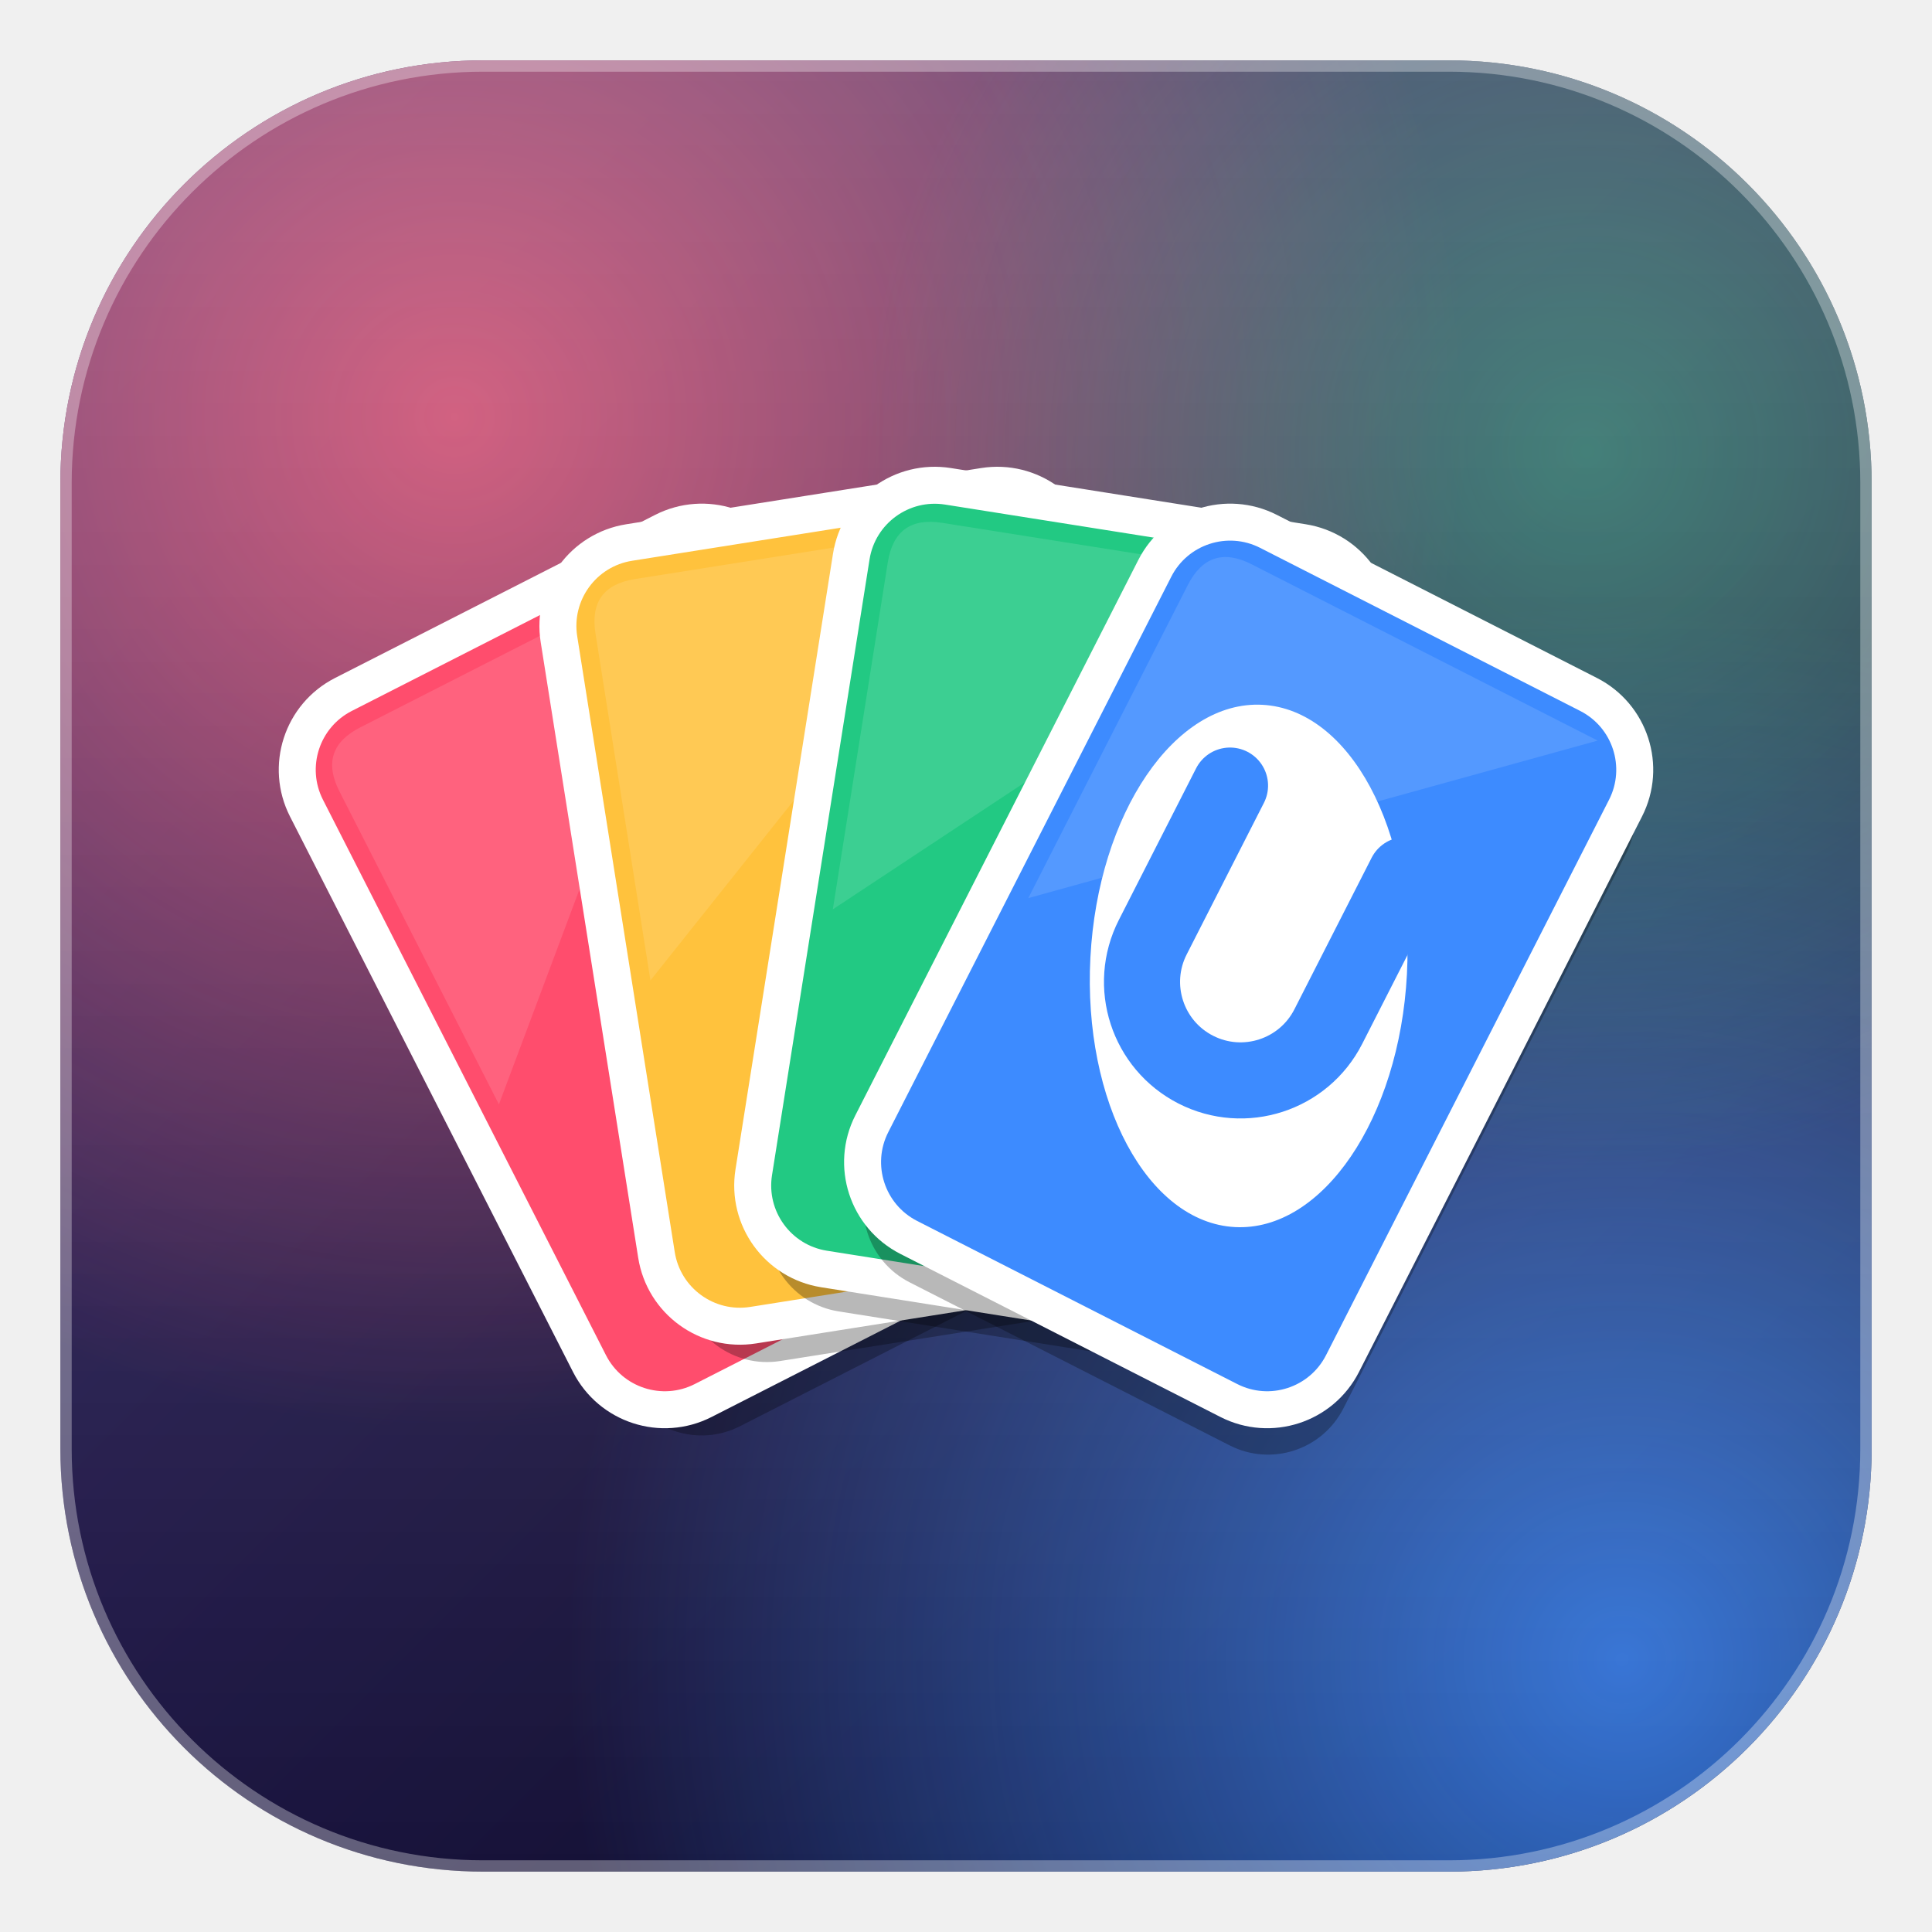
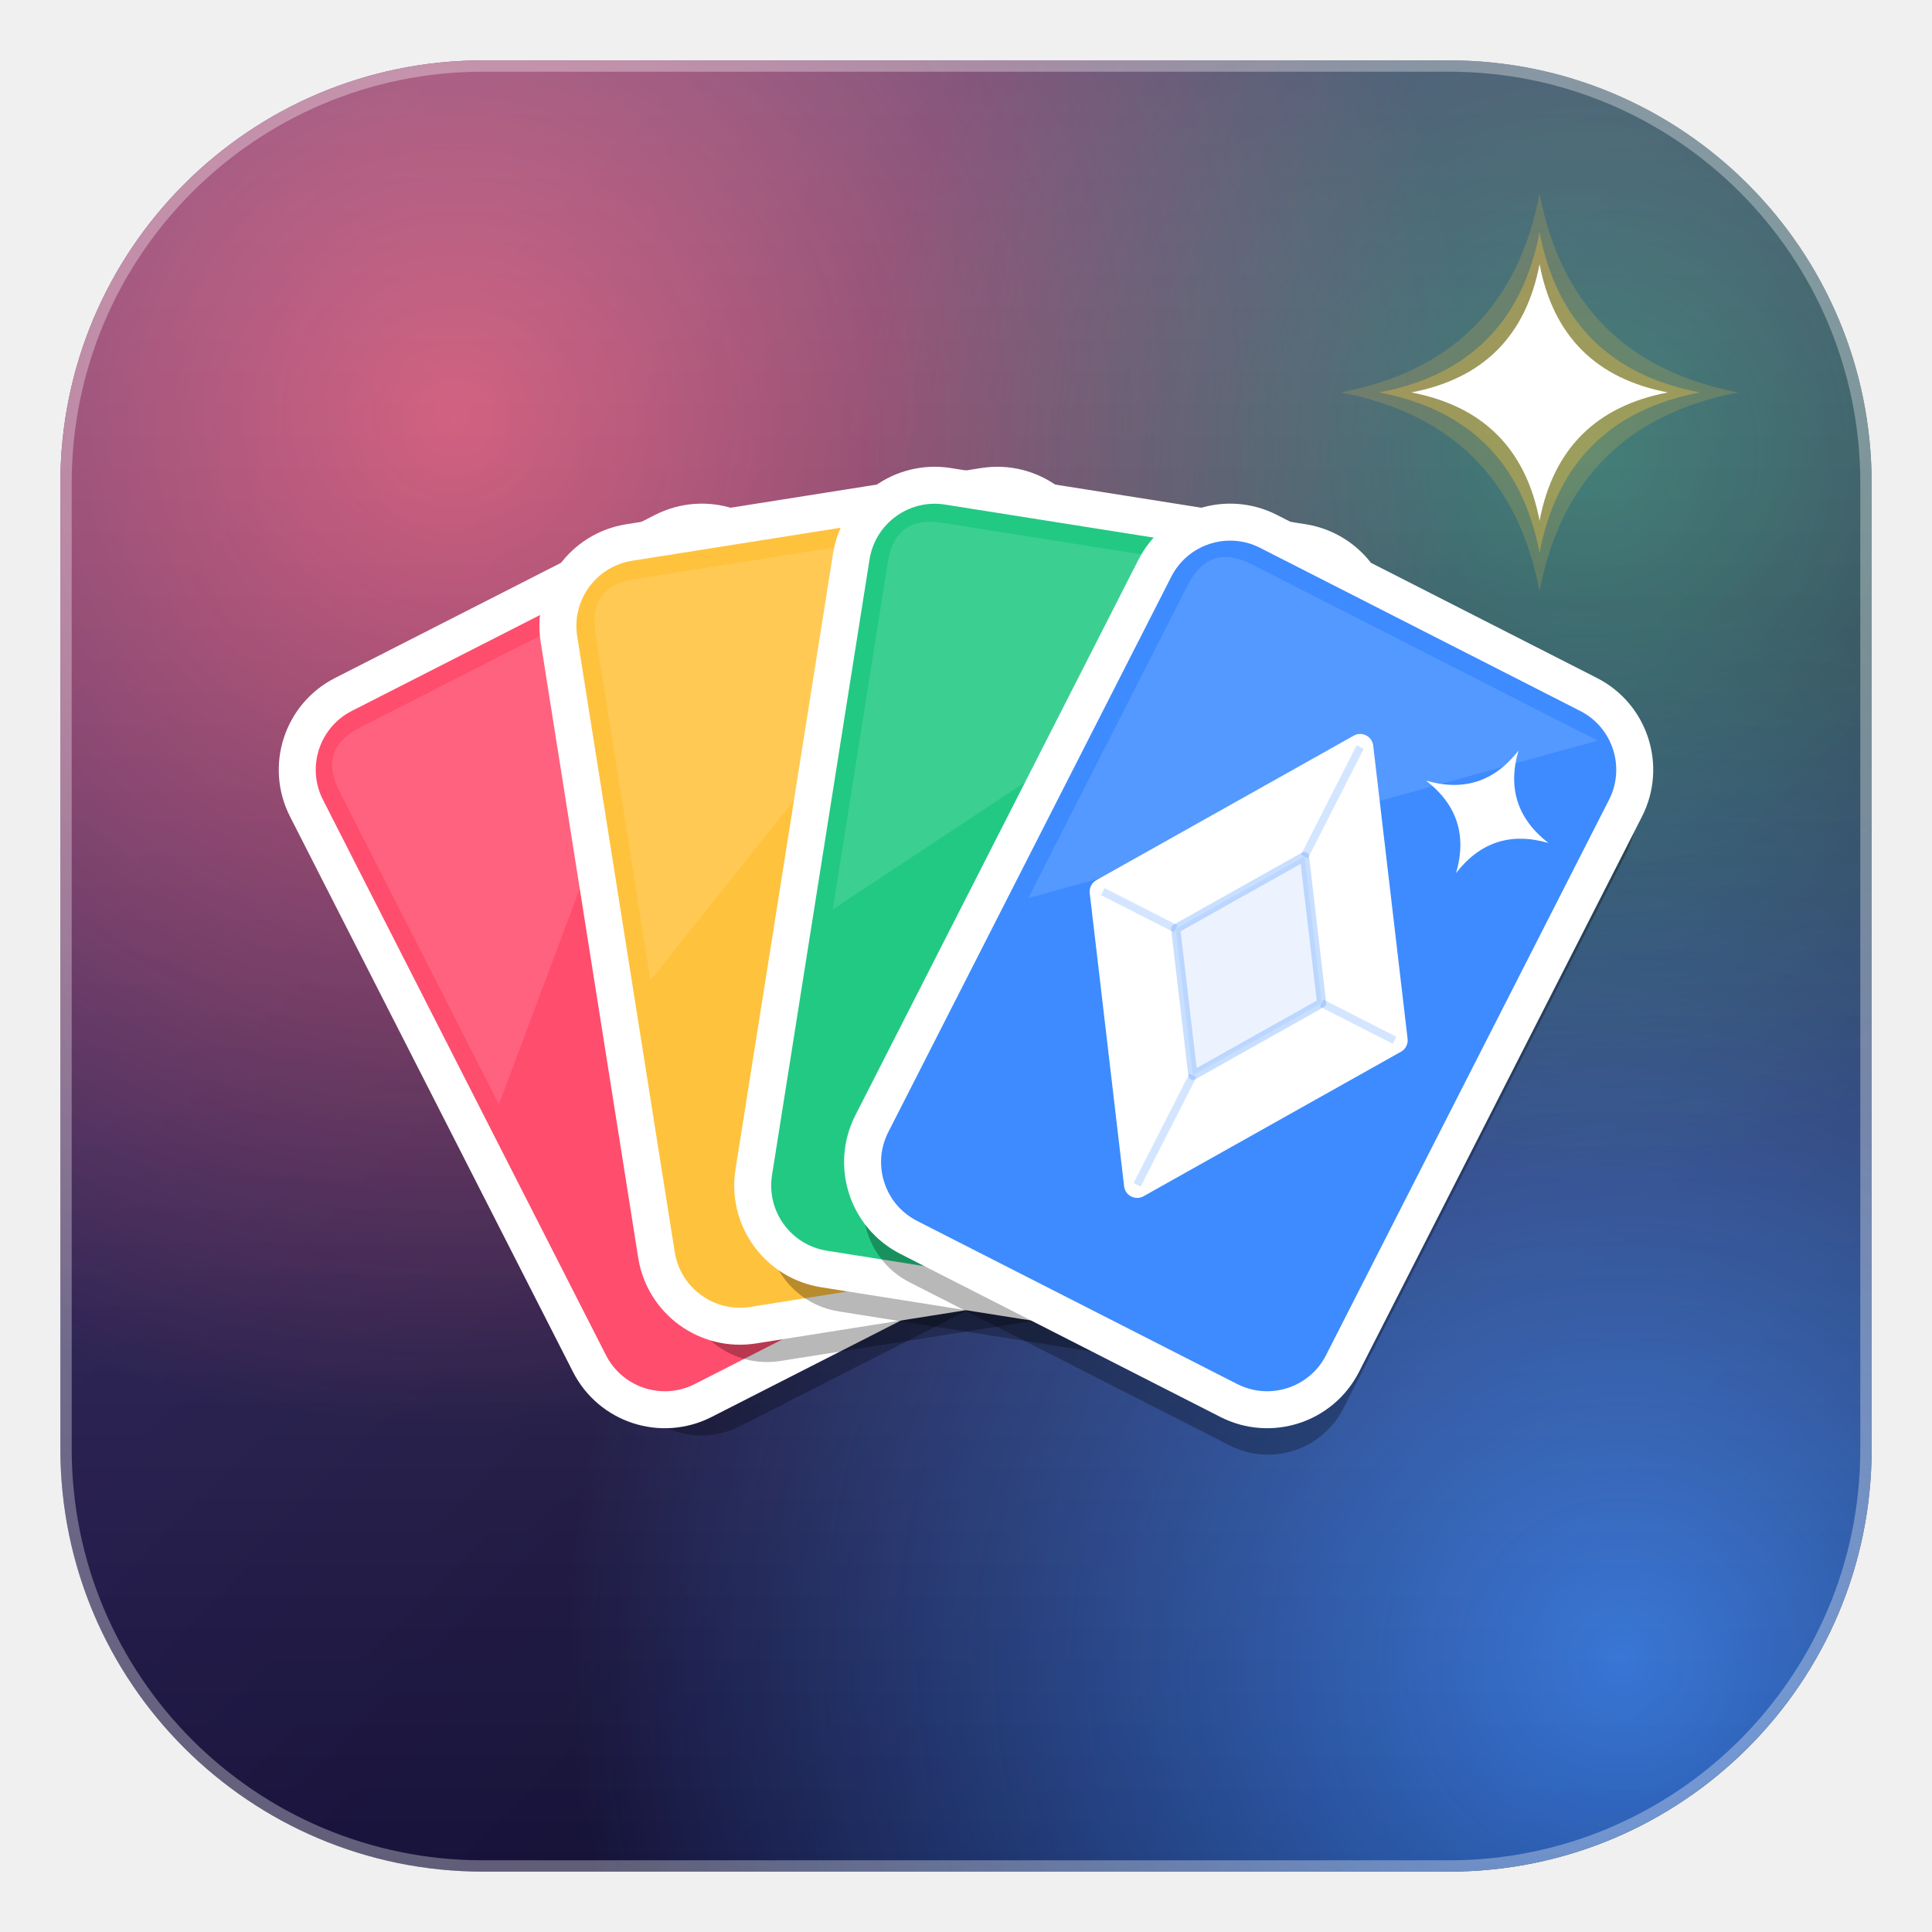
<svg xmlns="http://www.w3.org/2000/svg" width="512" height="512" viewBox="0 0 512 512">
  <defs>
    <linearGradient id="ebg" x1="0" y1="0" x2="1" y2="1">
      <stop offset="0" stop-color="#2A1B5E" />
      <stop offset="1" stop-color="#0B0D22" />
    </linearGradient>
    <radialGradient id="egr">
      <stop offset="0" stop-color="#FF4D6D" stop-opacity="0.75" />
      <stop offset="1" stop-color="#FF4D6D" stop-opacity="0" />
    </radialGradient>
    <radialGradient id="egb">
      <stop offset="0" stop-color="#3D8BFF" stop-opacity="0.8" />
      <stop offset="1" stop-color="#3D8BFF" stop-opacity="0" />
    </radialGradient>
    <radialGradient id="egg">
      <stop offset="0" stop-color="#22C983" stop-opacity="0.45" />
      <stop offset="1" stop-color="#22C983" stop-opacity="0" />
    </radialGradient>
    <clipPath id="eclip">
      <rect x="16" y="16" width="480" height="480" rx="112" />
    </clipPath>
    <linearGradient id="egloss" x1="0" y1="0" x2="0" y2="1">
      <stop offset="0" stop-color="#FFFFFF" stop-opacity="0.22" />
      <stop offset="1" stop-color="#FFFFFF" stop-opacity="0" />
    </linearGradient>
  </defs>
  <rect x="16" y="16" width="480" height="480" rx="112" fill="url(#ebg)" />
  <g clip-path="url(#eclip)">
    <circle cx="120" cy="110" r="270" fill="url(#egr)" />
    <circle cx="430" cy="440" r="280" fill="url(#egb)" />
    <circle cx="420" cy="120" r="190" fill="url(#egg)" />
  </g>
  <rect x="16" y="16" width="480" height="480" rx="112" fill="url(#egloss)" />
  <rect x="17.5" y="17.5" width="477" height="477" rx="110.5" fill="none" stroke="#FFFFFF" stroke-opacity="0.32" stroke-width="3" />
  <g transform="rotate(-27 256 403.0)">
    <rect x="191.6" y="143.5" width="140.0" height="210.0" rx="22.4" fill="#000" fill-opacity="0.28" />
    <rect x="186.0" y="133.0" width="140.0" height="210.0" rx="22.4" fill="#FF4D6D" stroke="#FFFFFF" stroke-width="9.8" />
    <path d="M 195.8 155.4 Q 195.8 142.8 208.4 142.8 L 311.3 142.8 L 195.8 248.5 Z" fill="#FFFFFF" fill-opacity="0.12" />
  </g>
  <g transform="rotate(-9 256 403.0)">
    <rect x="191.6" y="143.5" width="140.0" height="210.0" rx="22.4" fill="#000" fill-opacity="0.28" />
    <rect x="186.0" y="133.0" width="140.0" height="210.0" rx="22.4" fill="#FFC23D" stroke="#FFFFFF" stroke-width="9.8" />
    <path d="M 195.8 155.4 Q 195.8 142.8 208.4 142.8 L 311.3 142.8 L 195.8 248.5 Z" fill="#FFFFFF" fill-opacity="0.12" />
  </g>
  <g transform="rotate(9 256 403.0)">
    <rect x="191.6" y="143.5" width="140.0" height="210.0" rx="22.4" fill="#000" fill-opacity="0.28" />
    <rect x="186.0" y="133.0" width="140.0" height="210.0" rx="22.4" fill="#22C983" stroke="#FFFFFF" stroke-width="9.8" />
    <path d="M 195.8 155.4 Q 195.8 142.8 208.4 142.8 L 311.3 142.8 L 195.8 248.5 Z" fill="#FFFFFF" fill-opacity="0.12" />
  </g>
  <g transform="rotate(27 256 403.0)">
    <rect x="191.6" y="143.5" width="140.0" height="210.0" rx="22.4" fill="#000" fill-opacity="0.28" />
    <rect x="186.0" y="133.0" width="140.0" height="210.0" rx="22.4" fill="#3D8BFF" stroke="#FFFFFF" stroke-width="9.8" />
    <path d="M 195.8 155.4 Q 195.8 142.8 208.4 142.8 L 311.3 142.8 L 195.8 248.5 Z" fill="#FFFFFF" fill-opacity="0.12" />
-     <ellipse cx="256.0" cy="238.0" rx="42.0" ry="69.3" transform="rotate(-24 256.0 238.0)" fill="#FFFFFF" />
-     <path d="M 229.898 197.661 V 242.746 A 26.102 26.102 0 0 0 282.102 242.746 V 197.661" fill="none" stroke="#3D8BFF" stroke-width="20.169" stroke-linecap="round" stroke-linejoin="round" />
+     <polygon points="256.0,172.9 299.4,238.0 256.0,303.1 212.6,238.0" fill="#FFFFFF" stroke="#FFFFFF" stroke-width="6.944" stroke-linejoin="round" />
+     <polygon points="256.0,205.45 277.7,238.0 256.0,270.55 234.3,238.0" fill="#3D8BFF" fill-opacity="0.10" stroke="#3D8BFF" stroke-opacity="0.28" stroke-width="2.43" stroke-linejoin="round" />
+     <line x1="256.0" y1="205.45" x2="256.0" y2="172.9" stroke="#3D8BFF" stroke-opacity="0.22" stroke-width="2.083" />
+     <line x1="277.7" y1="238.0" x2="299.4" y2="238.0" stroke="#3D8BFF" stroke-opacity="0.22" stroke-width="2.083" />
+     <line x1="256.0" y1="270.55" x2="256.0" y2="303.1" stroke="#3D8BFF" stroke-opacity="0.22" stroke-width="2.083" />
+     <line x1="234.3" y1="238.0" x2="212.6" y2="238.0" stroke="#3D8BFF" stroke-opacity="0.22" stroke-width="2.083" />
+     <polygon points="256.0,172.9 234.3,238.0 212.6,238.0" fill="#FFFFFF" fill-opacity="0.0" />
+     <path d="M 293.8 154.7 Q 296.712 169.988 312.0 172.9 Q 296.712 175.812 293.8 191.1 Q 290.888 175.812 275.6 172.9 Q 290.888 169.988 293.8 154.7 Z" fill="#FFFFFF" />
  </g>
+   <path d="M 408 51.3 Q 416.432 95.568 460.7 104 Q 416.432 112.432 408 156.7 Q 399.568 112.432 355.3 104 Q 399.568 95.568 408 51.3 Z" fill="#FFC23D" fill-opacity="0.18" />
+   <path d="M 408 61.5 Q 414.8 97.2 450.5 104 Q 414.8 110.8 408 146.5 Q 401.2 110.8 365.5 104 Q 401.2 97.2 408 61.5 Z" fill="#FFC23D" fill-opacity="0.35" />
+   <path d="M 408 70 Q 413.44 98.56 442 104 Q 413.44 109.44 408 138 Q 402.56 109.44 374 104 Q 402.56 98.56 408 70 Z" fill="#FFFFFF" />
</svg>
